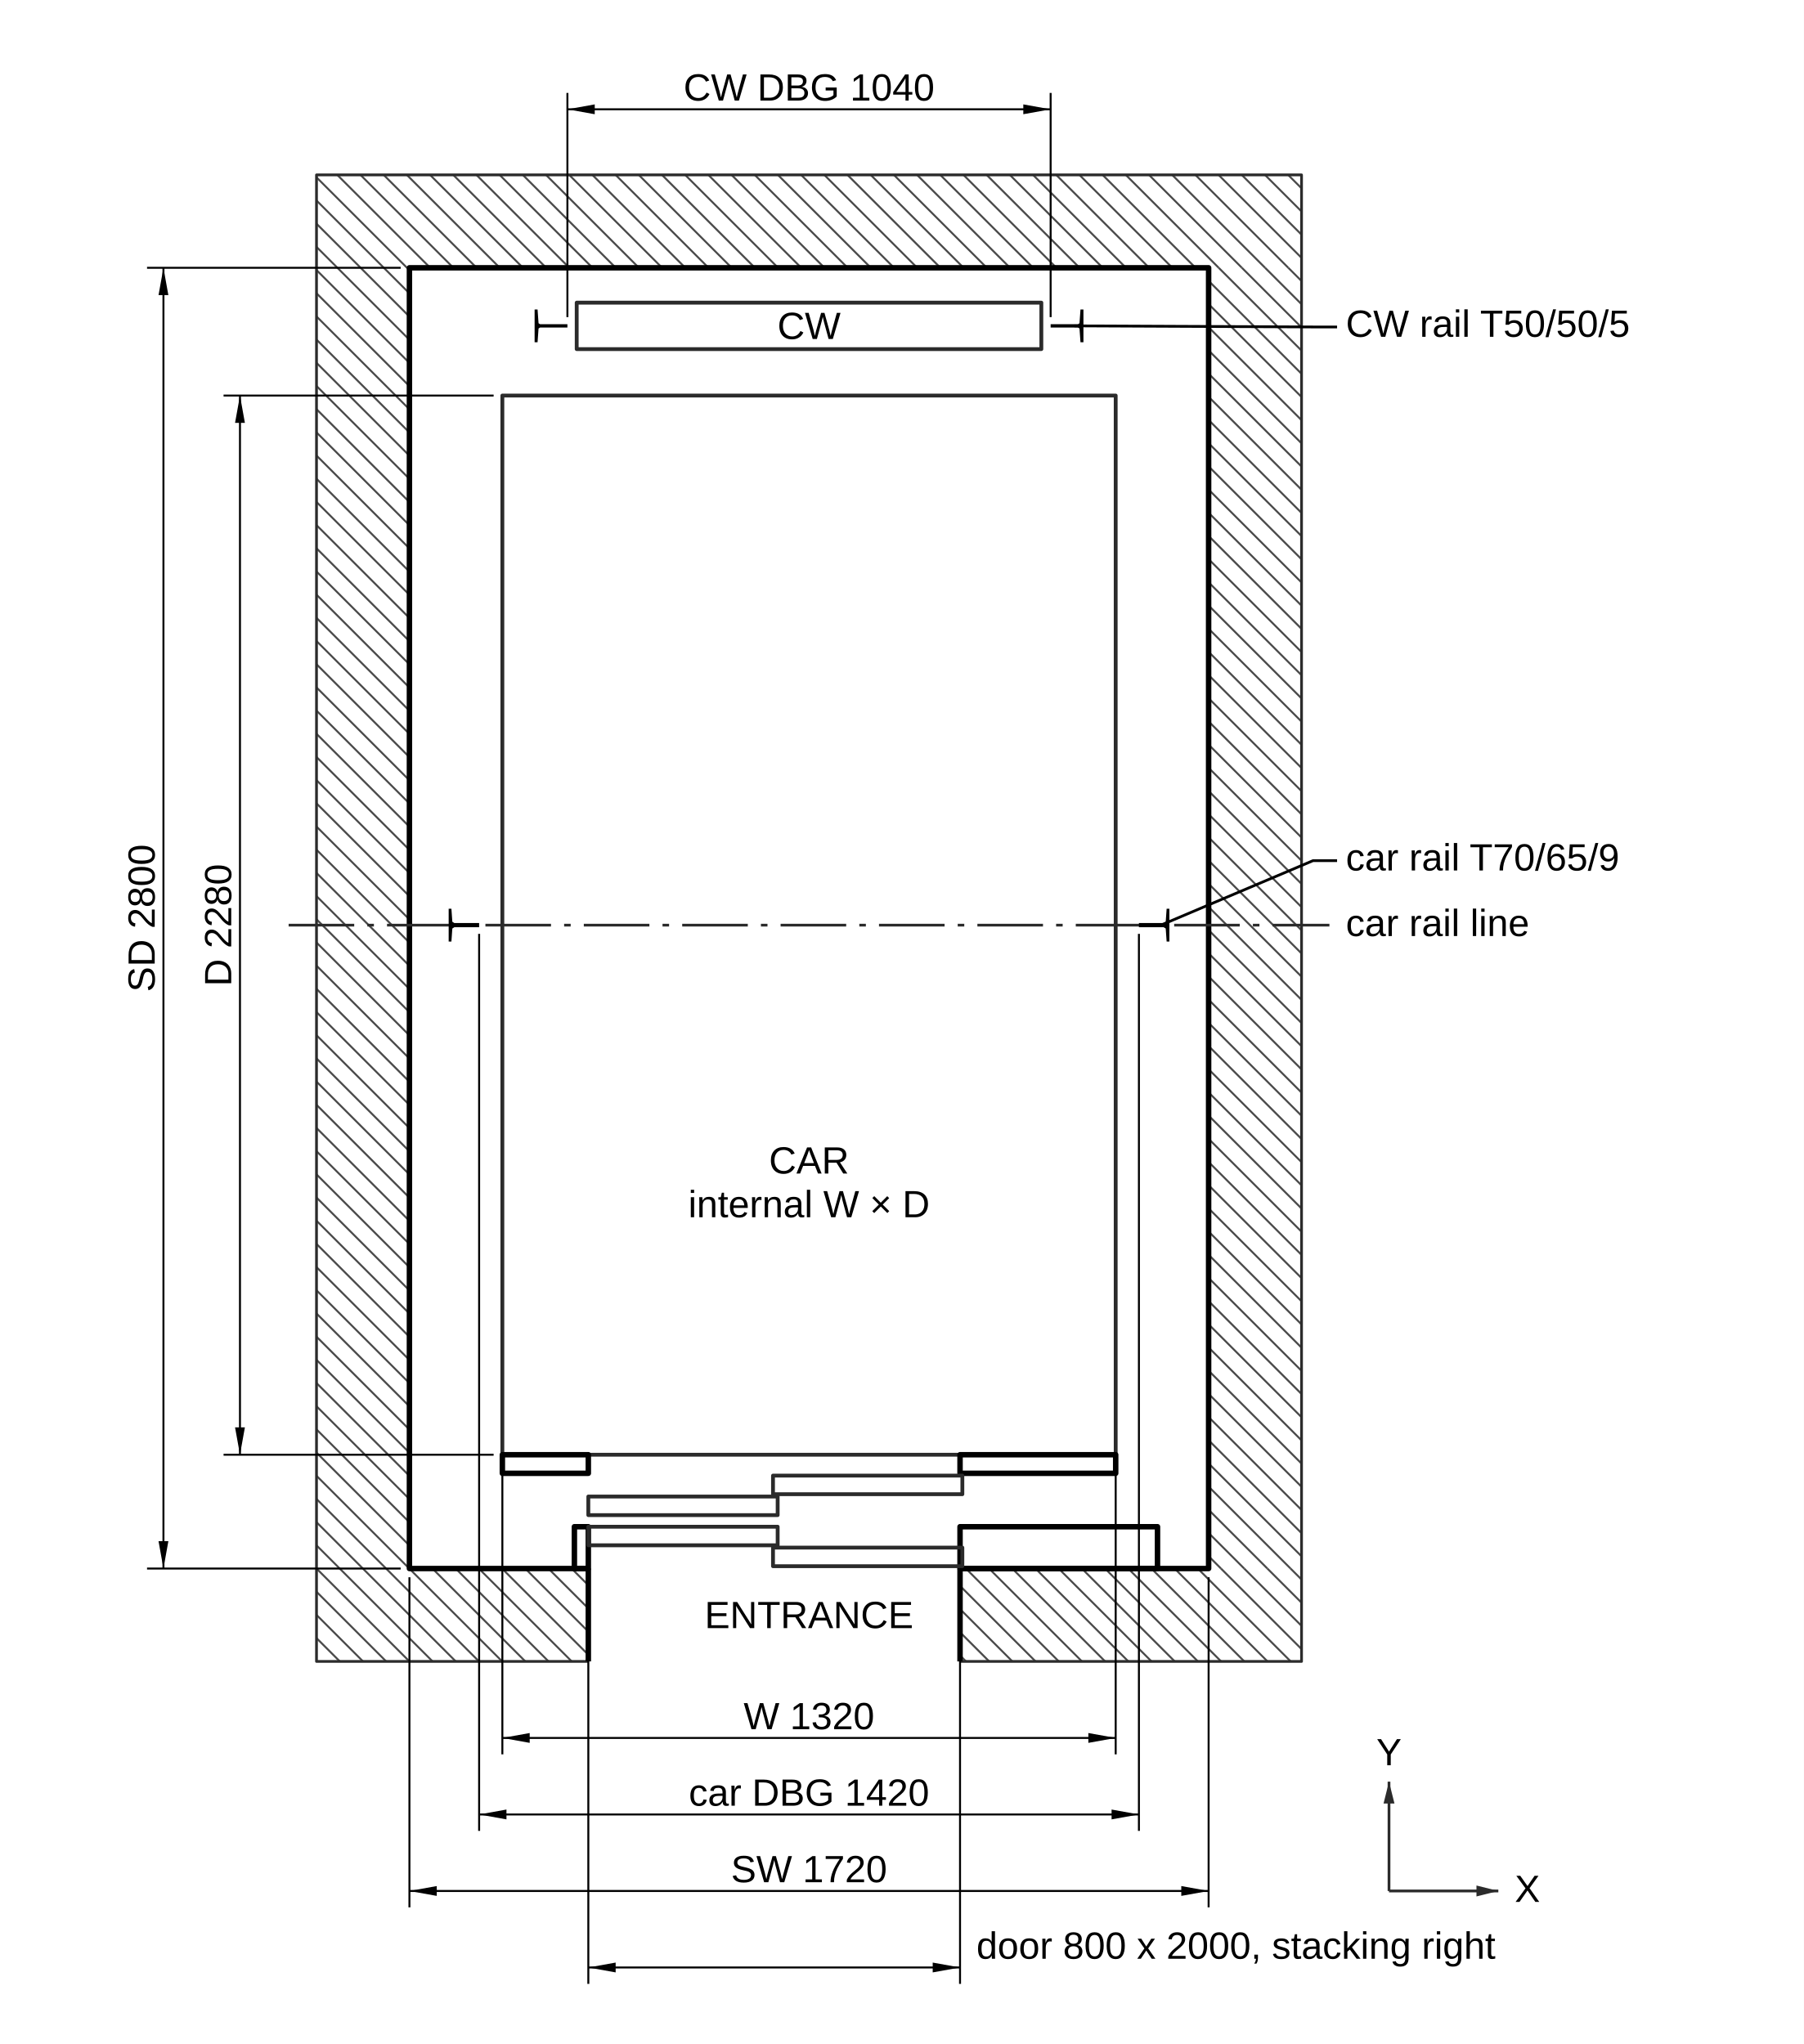
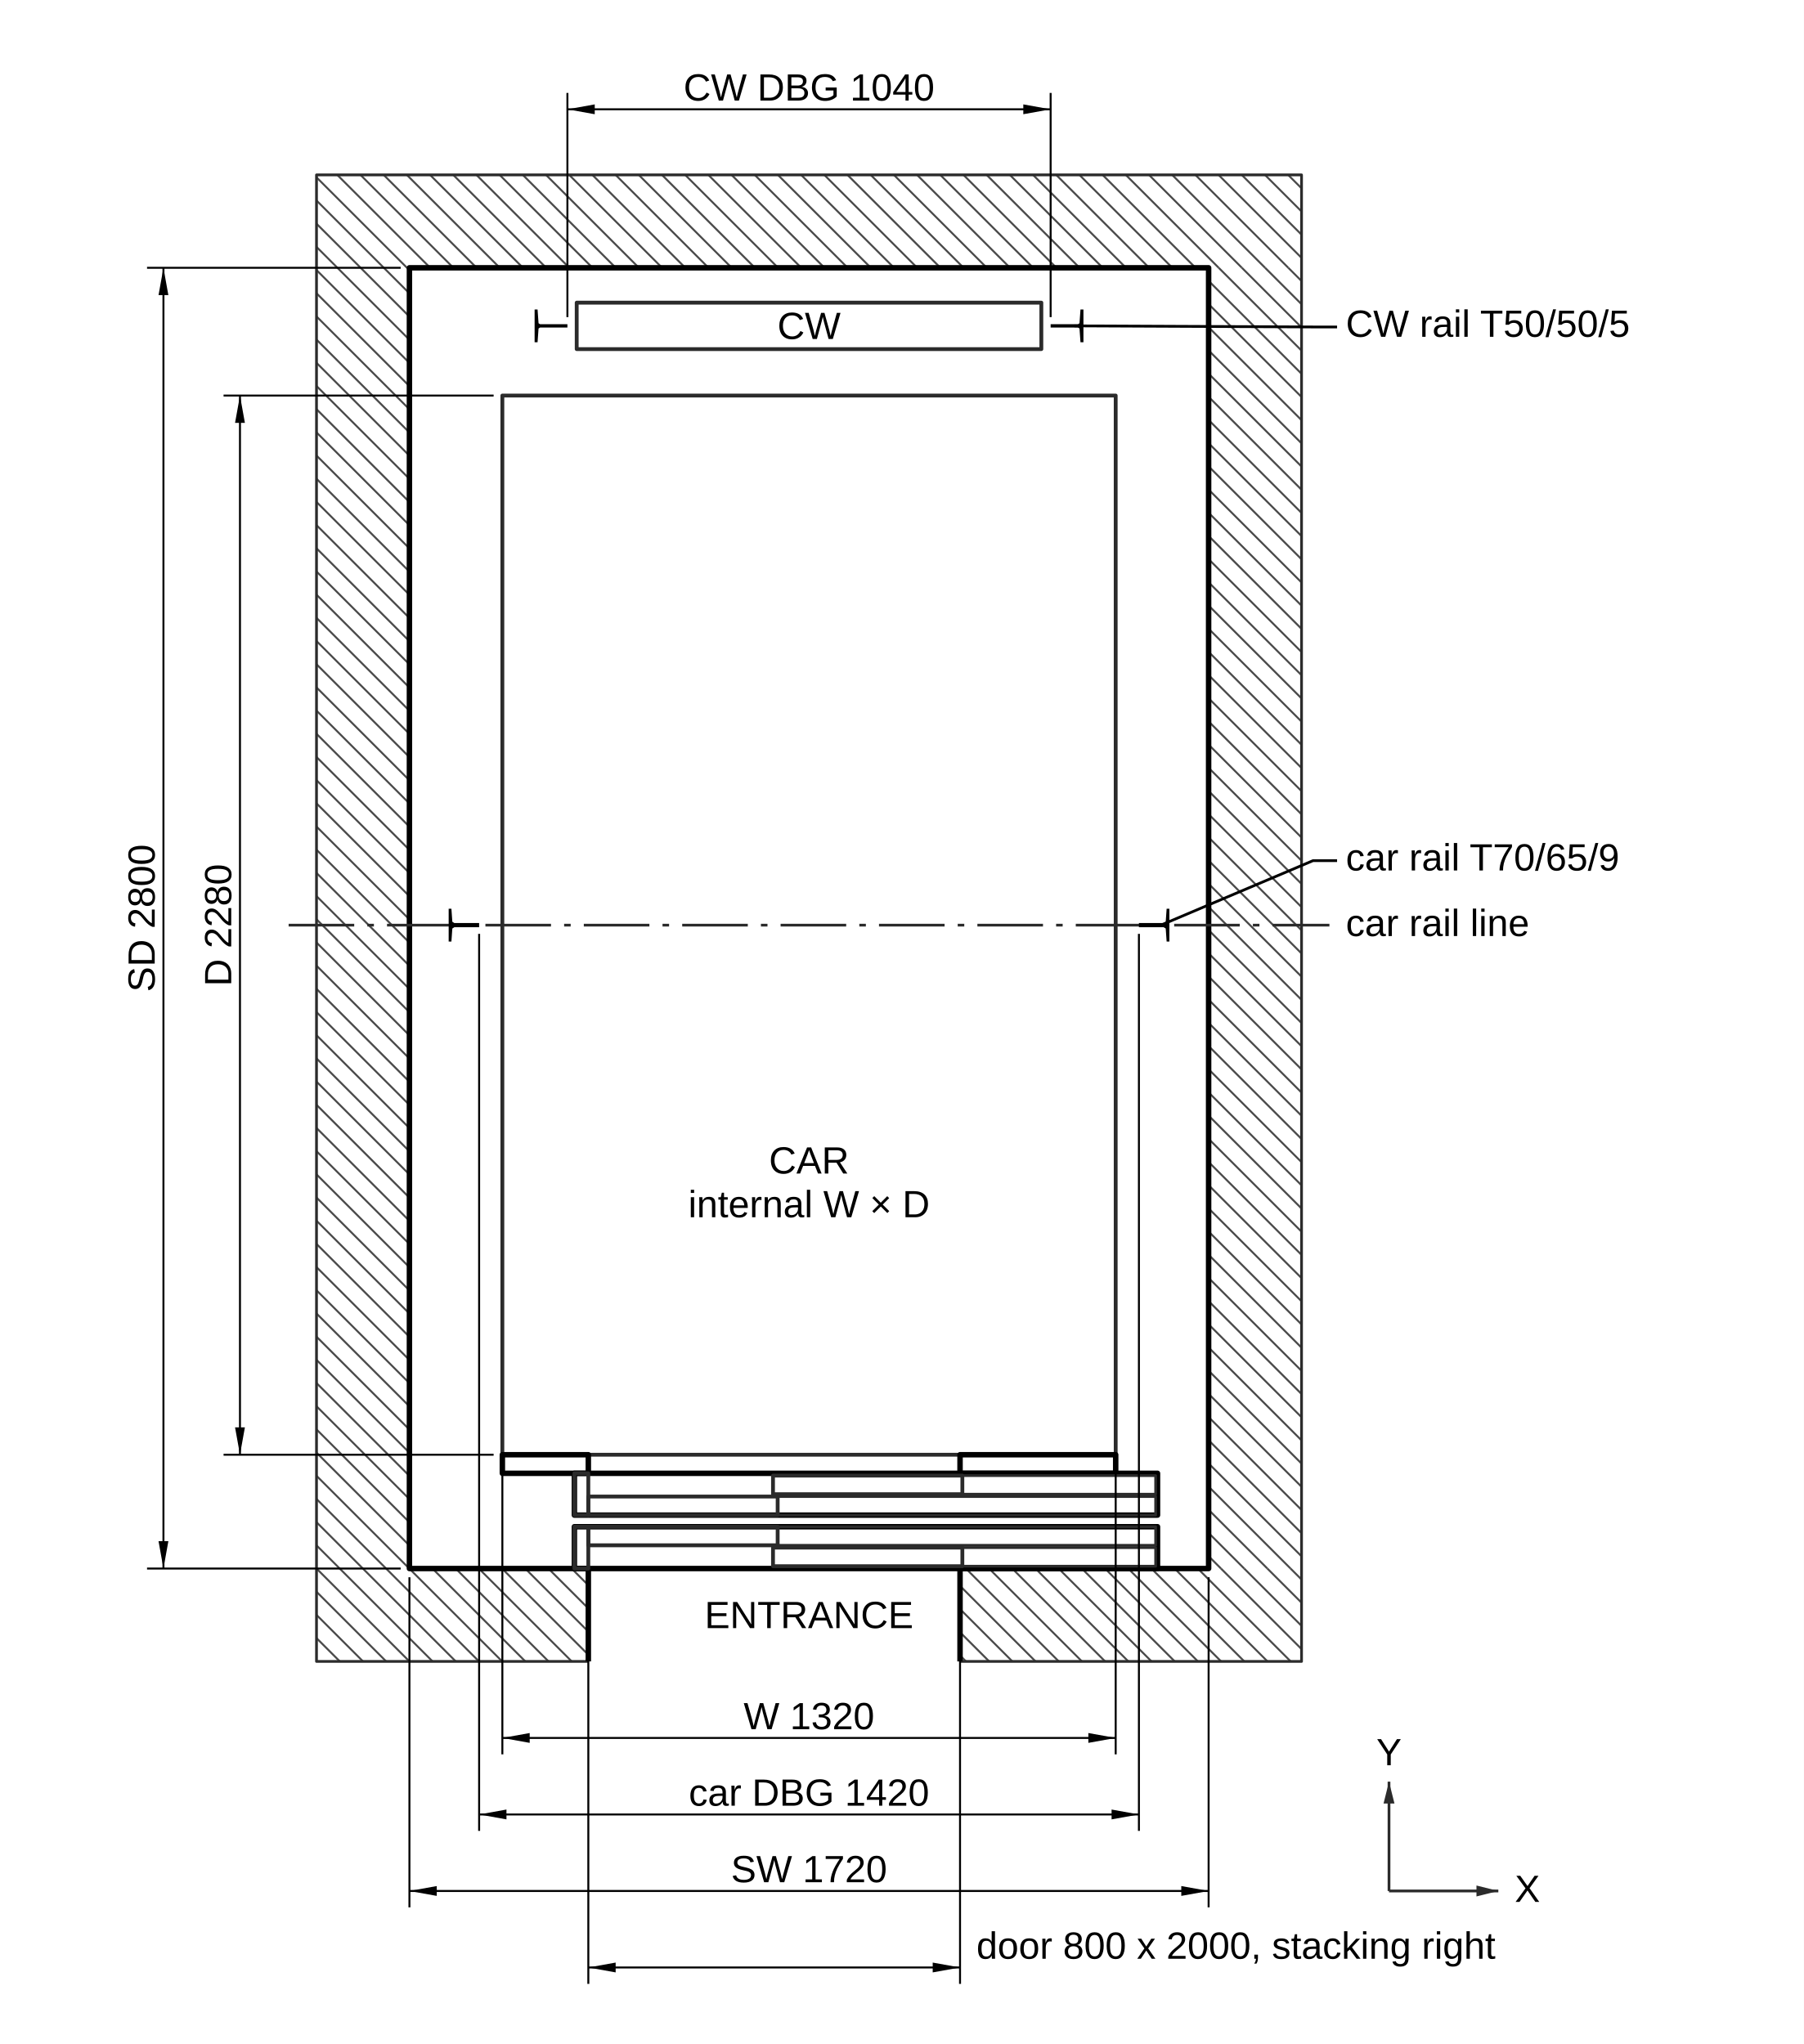
<svg xmlns="http://www.w3.org/2000/svg" version="1.1" width="165mm" height="187mm" viewBox="0 0 1650 1870" data-figure="F1" data-view="0.043,-200,3000,28.95,16">
  <rect x="0" y="0" width="1650" height="1870" fill="#FFFFFF" />
  <polyline points="1178.23,160 1190.5,172.27" fill="none" stroke="#4A4A4A" stroke-width="1.8" stroke-linejoin="round" stroke-linecap="butt" />
  <polyline points="1157.02,160 1190.5,193.48" fill="none" stroke="#4A4A4A" stroke-width="1.8" stroke-linejoin="round" stroke-linecap="butt" />
  <polyline points="1135.81,160 1190.5,214.69" fill="none" stroke="#4A4A4A" stroke-width="1.8" stroke-linejoin="round" stroke-linecap="butt" />
  <polyline points="1114.59,160 1190.5,235.91" fill="none" stroke="#4A4A4A" stroke-width="1.8" stroke-linejoin="round" stroke-linecap="butt" />
  <polyline points="1093.38,160 1178.38,245" fill="none" stroke="#4A4A4A" stroke-width="1.8" stroke-linejoin="round" stroke-linecap="butt" />
  <polyline points="1072.17,160 1157.17,245" fill="none" stroke="#4A4A4A" stroke-width="1.8" stroke-linejoin="round" stroke-linecap="butt" />
  <polyline points="1050.95,160 1135.95,245" fill="none" stroke="#4A4A4A" stroke-width="1.8" stroke-linejoin="round" stroke-linecap="butt" />
  <polyline points="1029.74,160 1114.74,245" fill="none" stroke="#4A4A4A" stroke-width="1.8" stroke-linejoin="round" stroke-linecap="butt" />
  <polyline points="1008.53,160 1093.53,245" fill="none" stroke="#4A4A4A" stroke-width="1.8" stroke-linejoin="round" stroke-linecap="butt" />
  <polyline points="987.31,160 1072.31,245" fill="none" stroke="#4A4A4A" stroke-width="1.8" stroke-linejoin="round" stroke-linecap="butt" />
  <polyline points="966.1,160 1051.1,245" fill="none" stroke="#4A4A4A" stroke-width="1.8" stroke-linejoin="round" stroke-linecap="butt" />
  <polyline points="944.89,160 1029.89,245" fill="none" stroke="#4A4A4A" stroke-width="1.8" stroke-linejoin="round" stroke-linecap="butt" />
  <polyline points="923.68,160 1008.68,245" fill="none" stroke="#4A4A4A" stroke-width="1.8" stroke-linejoin="round" stroke-linecap="butt" />
  <polyline points="902.46,160 987.46,245" fill="none" stroke="#4A4A4A" stroke-width="1.8" stroke-linejoin="round" stroke-linecap="butt" />
  <polyline points="881.25,160 966.25,245" fill="none" stroke="#4A4A4A" stroke-width="1.8" stroke-linejoin="round" stroke-linecap="butt" />
  <polyline points="860.04,160 945.04,245" fill="none" stroke="#4A4A4A" stroke-width="1.8" stroke-linejoin="round" stroke-linecap="butt" />
  <polyline points="838.82,160 923.82,245" fill="none" stroke="#4A4A4A" stroke-width="1.8" stroke-linejoin="round" stroke-linecap="butt" />
  <polyline points="817.61,160 902.61,245" fill="none" stroke="#4A4A4A" stroke-width="1.8" stroke-linejoin="round" stroke-linecap="butt" />
  <polyline points="796.4,160 881.4,245" fill="none" stroke="#4A4A4A" stroke-width="1.8" stroke-linejoin="round" stroke-linecap="butt" />
  <polyline points="775.18,160 860.18,245" fill="none" stroke="#4A4A4A" stroke-width="1.8" stroke-linejoin="round" stroke-linecap="butt" />
  <polyline points="753.97,160 838.97,245" fill="none" stroke="#4A4A4A" stroke-width="1.8" stroke-linejoin="round" stroke-linecap="butt" />
  <polyline points="732.76,160 817.76,245" fill="none" stroke="#4A4A4A" stroke-width="1.8" stroke-linejoin="round" stroke-linecap="butt" />
  <polyline points="711.54,160 796.54,245" fill="none" stroke="#4A4A4A" stroke-width="1.8" stroke-linejoin="round" stroke-linecap="butt" />
  <polyline points="690.33,160 775.33,245" fill="none" stroke="#4A4A4A" stroke-width="1.8" stroke-linejoin="round" stroke-linecap="butt" />
  <polyline points="669.12,160 754.12,245" fill="none" stroke="#4A4A4A" stroke-width="1.8" stroke-linejoin="round" stroke-linecap="butt" />
  <polyline points="647.9,160 732.9,245" fill="none" stroke="#4A4A4A" stroke-width="1.8" stroke-linejoin="round" stroke-linecap="butt" />
  <polyline points="626.69,160 711.69,245" fill="none" stroke="#4A4A4A" stroke-width="1.8" stroke-linejoin="round" stroke-linecap="butt" />
  <polyline points="605.48,160 690.48,245" fill="none" stroke="#4A4A4A" stroke-width="1.8" stroke-linejoin="round" stroke-linecap="butt" />
  <polyline points="584.26,160 669.26,245" fill="none" stroke="#4A4A4A" stroke-width="1.8" stroke-linejoin="round" stroke-linecap="butt" />
  <polyline points="563.05,160 648.05,245" fill="none" stroke="#4A4A4A" stroke-width="1.8" stroke-linejoin="round" stroke-linecap="butt" />
  <polyline points="541.84,160 626.84,245" fill="none" stroke="#4A4A4A" stroke-width="1.8" stroke-linejoin="round" stroke-linecap="butt" />
  <polyline points="520.62,160 605.62,245" fill="none" stroke="#4A4A4A" stroke-width="1.8" stroke-linejoin="round" stroke-linecap="butt" />
  <polyline points="499.41,160 584.41,245" fill="none" stroke="#4A4A4A" stroke-width="1.8" stroke-linejoin="round" stroke-linecap="butt" />
  <polyline points="478.2,160 563.2,245" fill="none" stroke="#4A4A4A" stroke-width="1.8" stroke-linejoin="round" stroke-linecap="butt" />
  <polyline points="456.98,160 541.98,245" fill="none" stroke="#4A4A4A" stroke-width="1.8" stroke-linejoin="round" stroke-linecap="butt" />
  <polyline points="435.77,160 520.77,245" fill="none" stroke="#4A4A4A" stroke-width="1.8" stroke-linejoin="round" stroke-linecap="butt" />
  <polyline points="414.56,160 499.56,245" fill="none" stroke="#4A4A4A" stroke-width="1.8" stroke-linejoin="round" stroke-linecap="butt" />
  <polyline points="393.35,160 478.35,245" fill="none" stroke="#4A4A4A" stroke-width="1.8" stroke-linejoin="round" stroke-linecap="butt" />
  <polyline points="372.13,160 457.13,245" fill="none" stroke="#4A4A4A" stroke-width="1.8" stroke-linejoin="round" stroke-linecap="butt" />
  <polyline points="350.92,160 435.92,245" fill="none" stroke="#4A4A4A" stroke-width="1.8" stroke-linejoin="round" stroke-linecap="butt" />
  <polyline points="329.71,160 414.71,245" fill="none" stroke="#4A4A4A" stroke-width="1.8" stroke-linejoin="round" stroke-linecap="butt" />
  <polyline points="308.49,160 393.49,245" fill="none" stroke="#4A4A4A" stroke-width="1.8" stroke-linejoin="round" stroke-linecap="butt" />
  <polyline points="289.5,162.22 372.28,245" fill="none" stroke="#4A4A4A" stroke-width="1.8" stroke-linejoin="round" stroke-linecap="butt" />
  <polyline points="289.5,183.43 351.07,245" fill="none" stroke="#4A4A4A" stroke-width="1.8" stroke-linejoin="round" stroke-linecap="butt" />
  <polyline points="289.5,204.65 329.85,245" fill="none" stroke="#4A4A4A" stroke-width="1.8" stroke-linejoin="round" stroke-linecap="butt" />
  <polyline points="289.5,225.86 308.64,245" fill="none" stroke="#4A4A4A" stroke-width="1.8" stroke-linejoin="round" stroke-linecap="butt" />
  <polyline points="372.28,245 374.5,247.22" fill="none" stroke="#4A4A4A" stroke-width="1.8" stroke-linejoin="round" stroke-linecap="butt" />
  <polyline points="351.07,245 374.5,268.43" fill="none" stroke="#4A4A4A" stroke-width="1.8" stroke-linejoin="round" stroke-linecap="butt" />
  <polyline points="329.85,245 374.5,289.65" fill="none" stroke="#4A4A4A" stroke-width="1.8" stroke-linejoin="round" stroke-linecap="butt" />
  <polyline points="308.64,245 374.5,310.86" fill="none" stroke="#4A4A4A" stroke-width="1.8" stroke-linejoin="round" stroke-linecap="butt" />
  <polyline points="289.5,247.07 374.5,332.07" fill="none" stroke="#4A4A4A" stroke-width="1.8" stroke-linejoin="round" stroke-linecap="butt" />
  <polyline points="289.5,268.29 374.5,353.29" fill="none" stroke="#4A4A4A" stroke-width="1.8" stroke-linejoin="round" stroke-linecap="butt" />
  <polyline points="289.5,289.5 374.5,374.5" fill="none" stroke="#4A4A4A" stroke-width="1.8" stroke-linejoin="round" stroke-linecap="butt" />
  <polyline points="289.5,310.71 374.5,395.71" fill="none" stroke="#4A4A4A" stroke-width="1.8" stroke-linejoin="round" stroke-linecap="butt" />
  <polyline points="289.5,331.93 374.5,416.93" fill="none" stroke="#4A4A4A" stroke-width="1.8" stroke-linejoin="round" stroke-linecap="butt" />
  <polyline points="289.5,353.14 374.5,438.14" fill="none" stroke="#4A4A4A" stroke-width="1.8" stroke-linejoin="round" stroke-linecap="butt" />
  <polyline points="289.5,374.35 374.5,459.35" fill="none" stroke="#4A4A4A" stroke-width="1.8" stroke-linejoin="round" stroke-linecap="butt" />
  <polyline points="289.5,395.57 374.5,480.57" fill="none" stroke="#4A4A4A" stroke-width="1.8" stroke-linejoin="round" stroke-linecap="butt" />
  <polyline points="289.5,416.78 374.5,501.78" fill="none" stroke="#4A4A4A" stroke-width="1.8" stroke-linejoin="round" stroke-linecap="butt" />
  <polyline points="289.5,437.99 374.5,522.99" fill="none" stroke="#4A4A4A" stroke-width="1.8" stroke-linejoin="round" stroke-linecap="butt" />
  <polyline points="289.5,459.21 374.5,544.21" fill="none" stroke="#4A4A4A" stroke-width="1.8" stroke-linejoin="round" stroke-linecap="butt" />
  <polyline points="289.5,480.42 374.5,565.42" fill="none" stroke="#4A4A4A" stroke-width="1.8" stroke-linejoin="round" stroke-linecap="butt" />
  <polyline points="289.5,501.63 374.5,586.63" fill="none" stroke="#4A4A4A" stroke-width="1.8" stroke-linejoin="round" stroke-linecap="butt" />
  <polyline points="289.5,522.85 374.5,607.85" fill="none" stroke="#4A4A4A" stroke-width="1.8" stroke-linejoin="round" stroke-linecap="butt" />
  <polyline points="289.5,544.06 374.5,629.06" fill="none" stroke="#4A4A4A" stroke-width="1.8" stroke-linejoin="round" stroke-linecap="butt" />
  <polyline points="289.5,565.27 374.5,650.27" fill="none" stroke="#4A4A4A" stroke-width="1.8" stroke-linejoin="round" stroke-linecap="butt" />
  <polyline points="289.5,586.48 374.5,671.48" fill="none" stroke="#4A4A4A" stroke-width="1.8" stroke-linejoin="round" stroke-linecap="butt" />
  <polyline points="289.5,607.7 374.5,692.7" fill="none" stroke="#4A4A4A" stroke-width="1.8" stroke-linejoin="round" stroke-linecap="butt" />
  <polyline points="289.5,628.91 374.5,713.91" fill="none" stroke="#4A4A4A" stroke-width="1.8" stroke-linejoin="round" stroke-linecap="butt" />
  <polyline points="289.5,650.12 374.5,735.12" fill="none" stroke="#4A4A4A" stroke-width="1.8" stroke-linejoin="round" stroke-linecap="butt" />
  <polyline points="289.5,671.34 374.5,756.34" fill="none" stroke="#4A4A4A" stroke-width="1.8" stroke-linejoin="round" stroke-linecap="butt" />
  <polyline points="289.5,692.55 374.5,777.55" fill="none" stroke="#4A4A4A" stroke-width="1.8" stroke-linejoin="round" stroke-linecap="butt" />
  <polyline points="289.5,713.76 374.5,798.76" fill="none" stroke="#4A4A4A" stroke-width="1.8" stroke-linejoin="round" stroke-linecap="butt" />
  <polyline points="289.5,734.98 374.5,819.98" fill="none" stroke="#4A4A4A" stroke-width="1.8" stroke-linejoin="round" stroke-linecap="butt" />
  <polyline points="289.5,756.19 374.5,841.19" fill="none" stroke="#4A4A4A" stroke-width="1.8" stroke-linejoin="round" stroke-linecap="butt" />
  <polyline points="289.5,777.4 374.5,862.4" fill="none" stroke="#4A4A4A" stroke-width="1.8" stroke-linejoin="round" stroke-linecap="butt" />
  <polyline points="289.5,798.62 374.5,883.62" fill="none" stroke="#4A4A4A" stroke-width="1.8" stroke-linejoin="round" stroke-linecap="butt" />
  <polyline points="289.5,819.83 374.5,904.83" fill="none" stroke="#4A4A4A" stroke-width="1.8" stroke-linejoin="round" stroke-linecap="butt" />
  <polyline points="289.5,841.04 374.5,926.04" fill="none" stroke="#4A4A4A" stroke-width="1.8" stroke-linejoin="round" stroke-linecap="butt" />
  <polyline points="289.5,862.26 374.5,947.26" fill="none" stroke="#4A4A4A" stroke-width="1.8" stroke-linejoin="round" stroke-linecap="butt" />
  <polyline points="289.5,883.47 374.5,968.47" fill="none" stroke="#4A4A4A" stroke-width="1.8" stroke-linejoin="round" stroke-linecap="butt" />
  <polyline points="289.5,904.68 374.5,989.68" fill="none" stroke="#4A4A4A" stroke-width="1.8" stroke-linejoin="round" stroke-linecap="butt" />
  <polyline points="289.5,925.9 374.5,1010.9" fill="none" stroke="#4A4A4A" stroke-width="1.8" stroke-linejoin="round" stroke-linecap="butt" />
  <polyline points="289.5,947.11 374.5,1032.11" fill="none" stroke="#4A4A4A" stroke-width="1.8" stroke-linejoin="round" stroke-linecap="butt" />
  <polyline points="289.5,968.32 374.5,1053.32" fill="none" stroke="#4A4A4A" stroke-width="1.8" stroke-linejoin="round" stroke-linecap="butt" />
  <polyline points="289.5,989.54 374.5,1074.54" fill="none" stroke="#4A4A4A" stroke-width="1.8" stroke-linejoin="round" stroke-linecap="butt" />
  <polyline points="289.5,1010.75 374.5,1095.75" fill="none" stroke="#4A4A4A" stroke-width="1.8" stroke-linejoin="round" stroke-linecap="butt" />
  <polyline points="289.5,1031.96 374.5,1116.96" fill="none" stroke="#4A4A4A" stroke-width="1.8" stroke-linejoin="round" stroke-linecap="butt" />
  <polyline points="289.5,1053.18 374.5,1138.18" fill="none" stroke="#4A4A4A" stroke-width="1.8" stroke-linejoin="round" stroke-linecap="butt" />
  <polyline points="289.5,1074.39 374.5,1159.39" fill="none" stroke="#4A4A4A" stroke-width="1.8" stroke-linejoin="round" stroke-linecap="butt" />
  <polyline points="289.5,1095.6 374.5,1180.6" fill="none" stroke="#4A4A4A" stroke-width="1.8" stroke-linejoin="round" stroke-linecap="butt" />
  <polyline points="289.5,1116.81 374.5,1201.81" fill="none" stroke="#4A4A4A" stroke-width="1.8" stroke-linejoin="round" stroke-linecap="butt" />
  <polyline points="289.5,1138.03 374.5,1223.03" fill="none" stroke="#4A4A4A" stroke-width="1.8" stroke-linejoin="round" stroke-linecap="butt" />
  <polyline points="289.5,1159.24 374.5,1244.24" fill="none" stroke="#4A4A4A" stroke-width="1.8" stroke-linejoin="round" stroke-linecap="butt" />
  <polyline points="289.5,1180.45 374.5,1265.45" fill="none" stroke="#4A4A4A" stroke-width="1.8" stroke-linejoin="round" stroke-linecap="butt" />
  <polyline points="289.5,1201.67 374.5,1286.67" fill="none" stroke="#4A4A4A" stroke-width="1.8" stroke-linejoin="round" stroke-linecap="butt" />
  <polyline points="289.5,1222.88 374.5,1307.88" fill="none" stroke="#4A4A4A" stroke-width="1.8" stroke-linejoin="round" stroke-linecap="butt" />
  <polyline points="289.5,1244.09 374.5,1329.09" fill="none" stroke="#4A4A4A" stroke-width="1.8" stroke-linejoin="round" stroke-linecap="butt" />
  <polyline points="289.5,1265.31 374.5,1350.31" fill="none" stroke="#4A4A4A" stroke-width="1.8" stroke-linejoin="round" stroke-linecap="butt" />
  <polyline points="289.5,1286.52 374.5,1371.52" fill="none" stroke="#4A4A4A" stroke-width="1.8" stroke-linejoin="round" stroke-linecap="butt" />
  <polyline points="289.5,1307.73 374.5,1392.73" fill="none" stroke="#4A4A4A" stroke-width="1.8" stroke-linejoin="round" stroke-linecap="butt" />
  <polyline points="289.5,1328.95 374.5,1413.95" fill="none" stroke="#4A4A4A" stroke-width="1.8" stroke-linejoin="round" stroke-linecap="butt" />
  <polyline points="289.5,1350.16 374.34,1435" fill="none" stroke="#4A4A4A" stroke-width="1.8" stroke-linejoin="round" stroke-linecap="butt" />
  <polyline points="289.5,1371.37 353.13,1435" fill="none" stroke="#4A4A4A" stroke-width="1.8" stroke-linejoin="round" stroke-linecap="butt" />
  <polyline points="289.5,1392.59 331.91,1435" fill="none" stroke="#4A4A4A" stroke-width="1.8" stroke-linejoin="round" stroke-linecap="butt" />
  <polyline points="289.5,1413.8 310.7,1435" fill="none" stroke="#4A4A4A" stroke-width="1.8" stroke-linejoin="round" stroke-linecap="butt" />
  <polyline points="1178.38,245 1190.5,257.12" fill="none" stroke="#4A4A4A" stroke-width="1.8" stroke-linejoin="round" stroke-linecap="butt" />
  <polyline points="1157.17,245 1190.5,278.33" fill="none" stroke="#4A4A4A" stroke-width="1.8" stroke-linejoin="round" stroke-linecap="butt" />
  <polyline points="1135.95,245 1190.5,299.55" fill="none" stroke="#4A4A4A" stroke-width="1.8" stroke-linejoin="round" stroke-linecap="butt" />
  <polyline points="1114.74,245 1190.5,320.76" fill="none" stroke="#4A4A4A" stroke-width="1.8" stroke-linejoin="round" stroke-linecap="butt" />
  <polyline points="1105.5,256.97 1190.5,341.97" fill="none" stroke="#4A4A4A" stroke-width="1.8" stroke-linejoin="round" stroke-linecap="butt" />
  <polyline points="1105.5,278.19 1190.5,363.19" fill="none" stroke="#4A4A4A" stroke-width="1.8" stroke-linejoin="round" stroke-linecap="butt" />
  <polyline points="1105.5,299.4 1190.5,384.4" fill="none" stroke="#4A4A4A" stroke-width="1.8" stroke-linejoin="round" stroke-linecap="butt" />
  <polyline points="1105.5,320.61 1190.5,405.61" fill="none" stroke="#4A4A4A" stroke-width="1.8" stroke-linejoin="round" stroke-linecap="butt" />
  <polyline points="1105.5,341.82 1190.5,426.82" fill="none" stroke="#4A4A4A" stroke-width="1.8" stroke-linejoin="round" stroke-linecap="butt" />
  <polyline points="1105.5,363.04 1190.5,448.04" fill="none" stroke="#4A4A4A" stroke-width="1.8" stroke-linejoin="round" stroke-linecap="butt" />
  <polyline points="1105.5,384.25 1190.5,469.25" fill="none" stroke="#4A4A4A" stroke-width="1.8" stroke-linejoin="round" stroke-linecap="butt" />
  <polyline points="1105.5,405.46 1190.5,490.46" fill="none" stroke="#4A4A4A" stroke-width="1.8" stroke-linejoin="round" stroke-linecap="butt" />
  <polyline points="1105.5,426.68 1190.5,511.68" fill="none" stroke="#4A4A4A" stroke-width="1.8" stroke-linejoin="round" stroke-linecap="butt" />
  <polyline points="1105.5,447.89 1190.5,532.89" fill="none" stroke="#4A4A4A" stroke-width="1.8" stroke-linejoin="round" stroke-linecap="butt" />
  <polyline points="1105.5,469.1 1190.5,554.1" fill="none" stroke="#4A4A4A" stroke-width="1.8" stroke-linejoin="round" stroke-linecap="butt" />
  <polyline points="1105.5,490.32 1190.5,575.32" fill="none" stroke="#4A4A4A" stroke-width="1.8" stroke-linejoin="round" stroke-linecap="butt" />
  <polyline points="1105.5,511.53 1190.5,596.53" fill="none" stroke="#4A4A4A" stroke-width="1.8" stroke-linejoin="round" stroke-linecap="butt" />
  <polyline points="1105.5,532.74 1190.5,617.74" fill="none" stroke="#4A4A4A" stroke-width="1.8" stroke-linejoin="round" stroke-linecap="butt" />
  <polyline points="1105.5,553.96 1190.5,638.96" fill="none" stroke="#4A4A4A" stroke-width="1.8" stroke-linejoin="round" stroke-linecap="butt" />
  <polyline points="1105.5,575.17 1190.5,660.17" fill="none" stroke="#4A4A4A" stroke-width="1.8" stroke-linejoin="round" stroke-linecap="butt" />
  <polyline points="1105.5,596.38 1190.5,681.38" fill="none" stroke="#4A4A4A" stroke-width="1.8" stroke-linejoin="round" stroke-linecap="butt" />
  <polyline points="1105.5,617.6 1190.5,702.6" fill="none" stroke="#4A4A4A" stroke-width="1.8" stroke-linejoin="round" stroke-linecap="butt" />
  <polyline points="1105.5,638.81 1190.5,723.81" fill="none" stroke="#4A4A4A" stroke-width="1.8" stroke-linejoin="round" stroke-linecap="butt" />
  <polyline points="1105.5,660.02 1190.5,745.02" fill="none" stroke="#4A4A4A" stroke-width="1.8" stroke-linejoin="round" stroke-linecap="butt" />
  <polyline points="1105.5,681.24 1190.5,766.24" fill="none" stroke="#4A4A4A" stroke-width="1.8" stroke-linejoin="round" stroke-linecap="butt" />
  <polyline points="1105.5,702.45 1190.5,787.45" fill="none" stroke="#4A4A4A" stroke-width="1.8" stroke-linejoin="round" stroke-linecap="butt" />
  <polyline points="1105.5,723.66 1190.5,808.66" fill="none" stroke="#4A4A4A" stroke-width="1.8" stroke-linejoin="round" stroke-linecap="butt" />
  <polyline points="1105.5,744.88 1190.5,829.88" fill="none" stroke="#4A4A4A" stroke-width="1.8" stroke-linejoin="round" stroke-linecap="butt" />
  <polyline points="1105.5,766.09 1190.5,851.09" fill="none" stroke="#4A4A4A" stroke-width="1.8" stroke-linejoin="round" stroke-linecap="butt" />
  <polyline points="1105.5,787.3 1190.5,872.3" fill="none" stroke="#4A4A4A" stroke-width="1.8" stroke-linejoin="round" stroke-linecap="butt" />
  <polyline points="1105.5,808.52 1190.5,893.52" fill="none" stroke="#4A4A4A" stroke-width="1.8" stroke-linejoin="round" stroke-linecap="butt" />
  <polyline points="1105.5,829.73 1190.5,914.73" fill="none" stroke="#4A4A4A" stroke-width="1.8" stroke-linejoin="round" stroke-linecap="butt" />
  <polyline points="1105.5,850.94 1190.5,935.94" fill="none" stroke="#4A4A4A" stroke-width="1.8" stroke-linejoin="round" stroke-linecap="butt" />
  <polyline points="1105.5,872.15 1190.5,957.15" fill="none" stroke="#4A4A4A" stroke-width="1.8" stroke-linejoin="round" stroke-linecap="butt" />
  <polyline points="1105.5,893.37 1190.5,978.37" fill="none" stroke="#4A4A4A" stroke-width="1.8" stroke-linejoin="round" stroke-linecap="butt" />
  <polyline points="1105.5,914.58 1190.5,999.58" fill="none" stroke="#4A4A4A" stroke-width="1.8" stroke-linejoin="round" stroke-linecap="butt" />
  <polyline points="1105.5,935.79 1190.5,1020.79" fill="none" stroke="#4A4A4A" stroke-width="1.8" stroke-linejoin="round" stroke-linecap="butt" />
  <polyline points="1105.5,957.01 1190.5,1042.01" fill="none" stroke="#4A4A4A" stroke-width="1.8" stroke-linejoin="round" stroke-linecap="butt" />
  <polyline points="1105.5,978.22 1190.5,1063.22" fill="none" stroke="#4A4A4A" stroke-width="1.8" stroke-linejoin="round" stroke-linecap="butt" />
  <polyline points="1105.5,999.43 1190.5,1084.43" fill="none" stroke="#4A4A4A" stroke-width="1.8" stroke-linejoin="round" stroke-linecap="butt" />
  <polyline points="1105.5,1020.65 1190.5,1105.65" fill="none" stroke="#4A4A4A" stroke-width="1.8" stroke-linejoin="round" stroke-linecap="butt" />
  <polyline points="1105.5,1041.86 1190.5,1126.86" fill="none" stroke="#4A4A4A" stroke-width="1.8" stroke-linejoin="round" stroke-linecap="butt" />
  <polyline points="1105.5,1063.07 1190.5,1148.07" fill="none" stroke="#4A4A4A" stroke-width="1.8" stroke-linejoin="round" stroke-linecap="butt" />
  <polyline points="1105.5,1084.29 1190.5,1169.29" fill="none" stroke="#4A4A4A" stroke-width="1.8" stroke-linejoin="round" stroke-linecap="butt" />
  <polyline points="1105.5,1105.5 1190.5,1190.5" fill="none" stroke="#4A4A4A" stroke-width="1.8" stroke-linejoin="round" stroke-linecap="butt" />
  <polyline points="1105.5,1126.71 1190.5,1211.71" fill="none" stroke="#4A4A4A" stroke-width="1.8" stroke-linejoin="round" stroke-linecap="butt" />
  <polyline points="1105.5,1147.93 1190.5,1232.93" fill="none" stroke="#4A4A4A" stroke-width="1.8" stroke-linejoin="round" stroke-linecap="butt" />
  <polyline points="1105.5,1169.14 1190.5,1254.14" fill="none" stroke="#4A4A4A" stroke-width="1.8" stroke-linejoin="round" stroke-linecap="butt" />
  <polyline points="1105.5,1190.35 1190.5,1275.35" fill="none" stroke="#4A4A4A" stroke-width="1.8" stroke-linejoin="round" stroke-linecap="butt" />
  <polyline points="1105.5,1211.57 1190.5,1296.57" fill="none" stroke="#4A4A4A" stroke-width="1.8" stroke-linejoin="round" stroke-linecap="butt" />
  <polyline points="1105.5,1232.78 1190.5,1317.78" fill="none" stroke="#4A4A4A" stroke-width="1.8" stroke-linejoin="round" stroke-linecap="butt" />
  <polyline points="1105.5,1253.99 1190.5,1338.99" fill="none" stroke="#4A4A4A" stroke-width="1.8" stroke-linejoin="round" stroke-linecap="butt" />
  <polyline points="1105.5,1275.21 1190.5,1360.21" fill="none" stroke="#4A4A4A" stroke-width="1.8" stroke-linejoin="round" stroke-linecap="butt" />
  <polyline points="1105.5,1296.42 1190.5,1381.42" fill="none" stroke="#4A4A4A" stroke-width="1.8" stroke-linejoin="round" stroke-linecap="butt" />
  <polyline points="1105.5,1317.63 1190.5,1402.63" fill="none" stroke="#4A4A4A" stroke-width="1.8" stroke-linejoin="round" stroke-linecap="butt" />
  <polyline points="1105.5,1338.85 1190.5,1423.85" fill="none" stroke="#4A4A4A" stroke-width="1.8" stroke-linejoin="round" stroke-linecap="butt" />
  <polyline points="1105.5,1360.06 1180.44,1435" fill="none" stroke="#4A4A4A" stroke-width="1.8" stroke-linejoin="round" stroke-linecap="butt" />
  <polyline points="1105.5,1381.27 1159.23,1435" fill="none" stroke="#4A4A4A" stroke-width="1.8" stroke-linejoin="round" stroke-linecap="butt" />
  <polyline points="1105.5,1402.48 1138.02,1435" fill="none" stroke="#4A4A4A" stroke-width="1.8" stroke-linejoin="round" stroke-linecap="butt" />
  <polyline points="1105.5,1423.7 1116.8,1435" fill="none" stroke="#4A4A4A" stroke-width="1.8" stroke-linejoin="round" stroke-linecap="butt" />
  <polyline points="522.83,1435 538.13,1450.29" fill="none" stroke="#4A4A4A" stroke-width="1.8" stroke-linejoin="round" stroke-linecap="butt" />
  <polyline points="501.62,1435 538.13,1471.51" fill="none" stroke="#4A4A4A" stroke-width="1.8" stroke-linejoin="round" stroke-linecap="butt" />
  <polyline points="480.41,1435 538.13,1492.72" fill="none" stroke="#4A4A4A" stroke-width="1.8" stroke-linejoin="round" stroke-linecap="butt" />
  <polyline points="459.19,1435 538.13,1513.93" fill="none" stroke="#4A4A4A" stroke-width="1.8" stroke-linejoin="round" stroke-linecap="butt" />
  <polyline points="437.98,1435 522.98,1520" fill="none" stroke="#4A4A4A" stroke-width="1.8" stroke-linejoin="round" stroke-linecap="butt" />
  <polyline points="416.77,1435 501.77,1520" fill="none" stroke="#4A4A4A" stroke-width="1.8" stroke-linejoin="round" stroke-linecap="butt" />
  <polyline points="395.55,1435 480.55,1520" fill="none" stroke="#4A4A4A" stroke-width="1.8" stroke-linejoin="round" stroke-linecap="butt" />
  <polyline points="374.34,1435 459.34,1520" fill="none" stroke="#4A4A4A" stroke-width="1.8" stroke-linejoin="round" stroke-linecap="butt" />
  <polyline points="353.13,1435 438.13,1520" fill="none" stroke="#4A4A4A" stroke-width="1.8" stroke-linejoin="round" stroke-linecap="butt" />
  <polyline points="331.91,1435 416.91,1520" fill="none" stroke="#4A4A4A" stroke-width="1.8" stroke-linejoin="round" stroke-linecap="butt" />
  <polyline points="310.7,1435 395.7,1520" fill="none" stroke="#4A4A4A" stroke-width="1.8" stroke-linejoin="round" stroke-linecap="butt" />
  <polyline points="289.5,1435.01 374.49,1520" fill="none" stroke="#4A4A4A" stroke-width="1.8" stroke-linejoin="round" stroke-linecap="butt" />
  <polyline points="289.5,1456.23 353.27,1520" fill="none" stroke="#4A4A4A" stroke-width="1.8" stroke-linejoin="round" stroke-linecap="butt" />
  <polyline points="289.5,1477.44 332.06,1520" fill="none" stroke="#4A4A4A" stroke-width="1.8" stroke-linejoin="round" stroke-linecap="butt" />
  <polyline points="289.5,1498.65 310.85,1520" fill="none" stroke="#4A4A4A" stroke-width="1.8" stroke-linejoin="round" stroke-linecap="butt" />
  <polyline points="289.5,1519.87 289.63,1520" fill="none" stroke="#4A4A4A" stroke-width="1.8" stroke-linejoin="round" stroke-linecap="butt" />
  <polyline points="1180.44,1435 1190.5,1445.06" fill="none" stroke="#4A4A4A" stroke-width="1.8" stroke-linejoin="round" stroke-linecap="butt" />
  <polyline points="1159.23,1435 1190.5,1466.27" fill="none" stroke="#4A4A4A" stroke-width="1.8" stroke-linejoin="round" stroke-linecap="butt" />
  <polyline points="1138.02,1435 1190.5,1487.48" fill="none" stroke="#4A4A4A" stroke-width="1.8" stroke-linejoin="round" stroke-linecap="butt" />
  <polyline points="1116.8,1435 1190.5,1508.7" fill="none" stroke="#4A4A4A" stroke-width="1.8" stroke-linejoin="round" stroke-linecap="butt" />
  <polyline points="1095.59,1435 1180.59,1520" fill="none" stroke="#4A4A4A" stroke-width="1.8" stroke-linejoin="round" stroke-linecap="butt" />
  <polyline points="1074.38,1435 1159.38,1520" fill="none" stroke="#4A4A4A" stroke-width="1.8" stroke-linejoin="round" stroke-linecap="butt" />
  <polyline points="1053.16,1435 1138.16,1520" fill="none" stroke="#4A4A4A" stroke-width="1.8" stroke-linejoin="round" stroke-linecap="butt" />
  <polyline points="1031.95,1435 1116.95,1520" fill="none" stroke="#4A4A4A" stroke-width="1.8" stroke-linejoin="round" stroke-linecap="butt" />
  <polyline points="1010.74,1435 1095.74,1520" fill="none" stroke="#4A4A4A" stroke-width="1.8" stroke-linejoin="round" stroke-linecap="butt" />
  <polyline points="989.52,1435 1074.52,1520" fill="none" stroke="#4A4A4A" stroke-width="1.8" stroke-linejoin="round" stroke-linecap="butt" />
  <polyline points="968.31,1435 1053.31,1520" fill="none" stroke="#4A4A4A" stroke-width="1.8" stroke-linejoin="round" stroke-linecap="butt" />
  <polyline points="947.1,1435 1032.1,1520" fill="none" stroke="#4A4A4A" stroke-width="1.8" stroke-linejoin="round" stroke-linecap="butt" />
  <polyline points="925.88,1435 1010.88,1520" fill="none" stroke="#4A4A4A" stroke-width="1.8" stroke-linejoin="round" stroke-linecap="butt" />
  <polyline points="904.67,1435 989.67,1520" fill="none" stroke="#4A4A4A" stroke-width="1.8" stroke-linejoin="round" stroke-linecap="butt" />
  <polyline points="883.46,1435 968.46,1520" fill="none" stroke="#4A4A4A" stroke-width="1.8" stroke-linejoin="round" stroke-linecap="butt" />
  <polyline points="878.13,1450.88 947.24,1520" fill="none" stroke="#4A4A4A" stroke-width="1.8" stroke-linejoin="round" stroke-linecap="butt" />
  <polyline points="878.13,1472.09 926.03,1520" fill="none" stroke="#4A4A4A" stroke-width="1.8" stroke-linejoin="round" stroke-linecap="butt" />
  <polyline points="878.13,1493.31 904.82,1520" fill="none" stroke="#4A4A4A" stroke-width="1.8" stroke-linejoin="round" stroke-linecap="butt" />
  <polyline points="878.13,1514.52 883.6,1520" fill="none" stroke="#4A4A4A" stroke-width="1.8" stroke-linejoin="round" stroke-linecap="butt" />
  <polyline points="538.13,1520 289.5,1520 289.5,160 1190.5,160 1190.5,1520 878.13,1520" fill="none" stroke="#2B2B2B" stroke-width="2.5" stroke-linejoin="round" stroke-linecap="butt" />
  <polyline data-tag="shaft" data-value="1720,2800" points="538.13,1435 374.5,1435 374.5,245 1105.5,245 1105.5,1435 878.13,1435" fill="none" stroke="#000000" stroke-width="5" stroke-linejoin="round" stroke-linecap="butt" />
  <polyline data-tag="door-jamb-left" data-value="385" points="538.13,1520 538.13,1435" fill="none" stroke="#000000" stroke-width="5" stroke-linejoin="round" stroke-linecap="butt" />
  <polyline data-tag="door-jamb-right" data-value="1185" points="878.13,1520 878.13,1435" fill="none" stroke="#000000" stroke-width="5" stroke-linejoin="round" stroke-linecap="butt" />
  <text data-tag="entrance" data-value="800" x="740" y="1489.5" font-family="ISOCPEUR, 'Arial Narrow', Arial, sans-serif" font-size="34.72" text-anchor="middle" fill="#000000">ENTRANCE</text>
  <polygon data-tag="car" data-value="1320,2280" points="459.5,1330.88 1020.5,1330.88 1020.5,361.88 459.5,361.88" fill="none" stroke="#2B2B2B" stroke-width="3.5" stroke-linejoin="round" stroke-linecap="butt" />
  <polygon data-tag="counterweight" points="527.5,319.38 952.5,319.38 952.5,276.88 527.5,276.88" fill="none" stroke="#2B2B2B" stroke-width="3.5" stroke-linejoin="round" stroke-linecap="butt" />
  <polyline data-tag="car-rail-line" data-value="1385" points="264,846.38 1216,846.38" fill="none" stroke="#2B2B2B" stroke-width="2.5" stroke-linejoin="round" stroke-linecap="butt" stroke-dasharray="60 12 6 12" />
  <polygon data-tag="car-rail-left" data-value="150" points="410.39,861.38 410.39,831.38 412.9,831.38 413.74,843.29 415.59,844.45 438.25,844.45 438.25,848.3 415.59,848.3 413.74,849.46 412.9,861.38" fill="#000000" stroke="none" />
  <polygon data-tag="car-rail-right" data-value="1570" points="1069.61,861.38 1069.61,831.38 1067.1,831.38 1066.26,843.29 1064.41,844.45 1041.75,844.45 1041.75,848.3 1064.41,848.3 1066.26,849.46 1067.1,861.38" fill="#000000" stroke="none" />
  <polygon data-tag="cw-rail-left" data-value="340" points="489,313.13 489,283.13 491.7,283.13 492.6,295.73 494.04,296.63 519,296.63 519,299.63 494.04,299.63 492.6,300.53 491.7,313.13" fill="#000000" stroke="none" />
  <polygon data-tag="cw-rail-right" data-value="1380" points="991,313.13 991,283.13 988.3,283.13 987.4,295.73 985.96,296.63 961,296.63 961,299.63 985.96,299.63 987.4,300.53 988.3,313.13" fill="#000000" stroke="none" />
  <polygon data-tag="door-car-return-left" points="459.5,1347.88 538.13,1347.88 538.13,1330.88 459.5,1330.88" fill="none" stroke="#000000" stroke-width="5" stroke-linejoin="round" stroke-linecap="butt" />
  <polygon data-tag="door-car-return-right" points="878.13,1347.88 1020.5,1347.88 1020.5,1330.88 878.13,1330.88" fill="none" stroke="#000000" stroke-width="5" stroke-linejoin="round" stroke-linecap="butt" />
-   <polygon data-tag="door-frame-jamb" points="525.38,1435 538.13,1435 538.13,1396.75 525.38,1396.75" fill="none" stroke="#000000" stroke-width="5" stroke-linejoin="round" stroke-linecap="butt" />
-   <polygon data-tag="door-frame-pocket" points="878.13,1435 1058.75,1435 1058.75,1396.75 878.13,1396.75" fill="none" stroke="#000000" stroke-width="5" stroke-linejoin="round" stroke-linecap="butt" />
+   <polygon data-tag="door-frame-landing" points="525.38,1435 1058.75,1435 1058.75,1396.75 525.38,1396.75" fill="none" stroke="#000000" stroke-width="5" stroke-linejoin="round" stroke-linecap="butt" />
+   <polygon data-tag="door-frame-car" points="525.38,1386.13 1058.75,1386.13 1058.75,1347.88 525.38,1347.88" fill="none" stroke="#000000" stroke-width="5" stroke-linejoin="round" stroke-linecap="butt" />
+   <polygon data-tag="door-jamb-post-landing" points="525.38,1435 538.13,1435 538.13,1396.75 525.38,1396.75" fill="none" stroke="#2B2B2B" stroke-width="3.5" stroke-linejoin="round" stroke-linecap="butt" />
+   <polygon data-tag="door-jamb-post-car" points="525.38,1386.13 538.13,1386.13 538.13,1347.88 525.38,1347.88" fill="none" stroke="#2B2B2B" stroke-width="3.5" stroke-linejoin="round" stroke-linecap="butt" />
  <polygon data-tag="door-landing-panel-1" points="538.13,1413.75 711.31,1413.75 711.31,1396.75 538.13,1396.75" fill="none" stroke="#2B2B2B" stroke-width="3.5" stroke-linejoin="round" stroke-linecap="butt" />
  <polygon data-tag="door-landing-panel-2" points="707.06,1432.88 880.25,1432.88 880.25,1415.88 707.06,1415.88" fill="none" stroke="#2B2B2B" stroke-width="3.5" stroke-linejoin="round" stroke-linecap="butt" />
  <polygon data-tag="door-car-panel-1" points="538.13,1386.13 711.31,1386.13 711.31,1369.13 538.13,1369.13" fill="none" stroke="#2B2B2B" stroke-width="3.5" stroke-linejoin="round" stroke-linecap="butt" />
  <polygon data-tag="door-car-panel-2" points="707.06,1367 880.25,1367 880.25,1350 707.06,1350" fill="none" stroke="#2B2B2B" stroke-width="3.5" stroke-linejoin="round" stroke-linecap="butt" />
+   <polygon data-tag="door-landing-band-1" points="711.31,1413.75 1057.05,1413.75 1057.05,1396.75 711.31,1396.75" fill="none" stroke="#2B2B2B" stroke-width="2.5" stroke-linejoin="round" stroke-linecap="butt" />
+   <polygon data-tag="door-landing-band-2" points="880.25,1432.88 1057.05,1432.88 1057.05,1415.88 880.25,1415.88" fill="none" stroke="#2B2B2B" stroke-width="2.5" stroke-linejoin="round" stroke-linecap="butt" />
+   <polygon data-tag="door-car-band-1" points="711.31,1386.13 1057.05,1386.13 1057.05,1369.13 711.31,1369.13" fill="none" stroke="#2B2B2B" stroke-width="2.5" stroke-linejoin="round" stroke-linecap="butt" />
+   <polygon data-tag="door-car-band-2" points="880.25,1367 1057.05,1367 1057.05,1350 880.25,1350" fill="none" stroke="#2B2B2B" stroke-width="2.5" stroke-linejoin="round" stroke-linecap="butt" />
  <text x="740" y="1073.63" font-family="ISOCPEUR, 'Arial Narrow', Arial, sans-serif" font-size="34.72" text-anchor="middle" fill="#000000">CAR</text>
  <text x="740" y="1113.63" font-family="ISOCPEUR, 'Arial Narrow', Arial, sans-serif" font-size="34.72" text-anchor="middle" fill="#000000">internal W × D</text>
  <text x="740" y="310.13" font-family="ISOCPEUR, 'Arial Narrow', Arial, sans-serif" font-size="34.72" text-anchor="middle" fill="#000000">CW</text>
  <text x="1231" y="856.38" font-family="ISOCPEUR, 'Arial Narrow', Arial, sans-serif" font-size="34.72" text-anchor="start" fill="#000000">car rail line</text>
  <polyline data-tag="car-rail-label-leader" points="1061.83,846.38 1201,787.38 1223,787.38" fill="none" stroke="#000000" stroke-width="2.5" stroke-linejoin="round" stroke-linecap="butt" />
  <text data-tag="car-rail-label" x="1231" y="796.38" font-family="ISOCPEUR, 'Arial Narrow', Arial, sans-serif" font-size="34.72" text-anchor="start" fill="#000000">car rail T70/65/9</text>
  <polyline data-tag="cw-rail-label-leader" points="982.73,298.13 1201,299.13 1223,299.13" fill="none" stroke="#000000" stroke-width="2.5" stroke-linejoin="round" stroke-linecap="butt" />
  <text data-tag="cw-rail-label" x="1231" y="308.13" font-family="ISOCPEUR, 'Arial Narrow', Arial, sans-serif" font-size="34.72" text-anchor="start" fill="#000000">CW rail T50/50/5</text>
  <polyline data-tag="dim-W-ext" points="459.5,1338.88 459.5,1605" fill="none" stroke="#000000" stroke-width="1.8" stroke-linejoin="round" stroke-linecap="butt" />
  <polyline data-tag="dim-W-ext" points="1020.5,1338.88 1020.5,1605" fill="none" stroke="#000000" stroke-width="1.8" stroke-linejoin="round" stroke-linecap="butt" />
  <polyline data-tag="dim-W" data-value="1320" points="459.5,1590 1020.5,1590" fill="none" stroke="#000000" stroke-width="1.8" stroke-linejoin="round" stroke-linecap="butt" />
  <polygon points="459.5,1590 484.5,1585.5 484.5,1594.5" fill="#000000" stroke="none" />
  <polygon points="1020.5,1590 995.5,1594.5 995.5,1585.5" fill="#000000" stroke="none" />
  <text data-tag="dim-W-text" data-value="1320" x="740" y="1582" font-family="ISOCPEUR, 'Arial Narrow', Arial, sans-serif" font-size="34.72" text-anchor="middle" fill="#000000">W 1320</text>
  <polyline data-tag="dim-DBG-ext" points="438.25,854.38 438.25,1675" fill="none" stroke="#000000" stroke-width="1.8" stroke-linejoin="round" stroke-linecap="butt" />
  <polyline data-tag="dim-DBG-ext" points="1041.75,854.38 1041.75,1675" fill="none" stroke="#000000" stroke-width="1.8" stroke-linejoin="round" stroke-linecap="butt" />
  <polyline data-tag="dim-DBG" data-value="1420" points="438.25,1660 1041.75,1660" fill="none" stroke="#000000" stroke-width="1.8" stroke-linejoin="round" stroke-linecap="butt" />
  <polygon points="438.25,1660 463.25,1655.5 463.25,1664.5" fill="#000000" stroke="none" />
  <polygon points="1041.75,1660 1016.75,1664.5 1016.75,1655.5" fill="#000000" stroke="none" />
  <text data-tag="dim-DBG-text" data-value="1420" x="740" y="1652" font-family="ISOCPEUR, 'Arial Narrow', Arial, sans-serif" font-size="34.72" text-anchor="middle" fill="#000000">car DBG 1420</text>
  <polyline data-tag="dim-SW-ext" points="374.5,1443 374.5,1745" fill="none" stroke="#000000" stroke-width="1.8" stroke-linejoin="round" stroke-linecap="butt" />
  <polyline data-tag="dim-SW-ext" points="1105.5,1443 1105.5,1745" fill="none" stroke="#000000" stroke-width="1.8" stroke-linejoin="round" stroke-linecap="butt" />
  <polyline data-tag="dim-SW" data-value="1720" points="374.5,1730 1105.5,1730" fill="none" stroke="#000000" stroke-width="1.8" stroke-linejoin="round" stroke-linecap="butt" />
  <polygon points="374.5,1730 399.5,1725.5 399.5,1734.5" fill="#000000" stroke="none" />
  <polygon points="1105.5,1730 1080.5,1734.5 1080.5,1725.5" fill="#000000" stroke="none" />
  <text data-tag="dim-SW-text" data-value="1720" x="740" y="1722" font-family="ISOCPEUR, 'Arial Narrow', Arial, sans-serif" font-size="34.72" text-anchor="middle" fill="#000000">SW 1720</text>
  <polyline data-tag="dim-CWDBG-ext" points="519,290.13 519,85" fill="none" stroke="#000000" stroke-width="1.8" stroke-linejoin="round" stroke-linecap="butt" />
  <polyline data-tag="dim-CWDBG-ext" points="961,290.13 961,85" fill="none" stroke="#000000" stroke-width="1.8" stroke-linejoin="round" stroke-linecap="butt" />
  <polyline data-tag="dim-CWDBG" data-value="1040" points="519,100 961,100" fill="none" stroke="#000000" stroke-width="1.8" stroke-linejoin="round" stroke-linecap="butt" />
  <polygon points="519,100 544,95.5 544,104.5" fill="#000000" stroke="none" />
  <polygon points="961,100 936,104.5 936,95.5" fill="#000000" stroke="none" />
  <text data-tag="dim-CWDBG-text" data-value="1040" x="740" y="92" font-family="ISOCPEUR, 'Arial Narrow', Arial, sans-serif" font-size="34.72" text-anchor="middle" fill="#000000">CW DBG 1040</text>
  <polyline data-tag="dim-D-ext" points="451.5,1330.88 204.5,1330.88" fill="none" stroke="#000000" stroke-width="1.8" stroke-linejoin="round" stroke-linecap="butt" />
  <polyline data-tag="dim-D-ext" points="451.5,361.88 204.5,361.88" fill="none" stroke="#000000" stroke-width="1.8" stroke-linejoin="round" stroke-linecap="butt" />
  <polyline data-tag="dim-D" data-value="2280" points="219.5,1330.88 219.5,361.88" fill="none" stroke="#000000" stroke-width="1.8" stroke-linejoin="round" stroke-linecap="butt" />
  <polygon points="219.5,1330.88 215,1305.88 224,1305.88" fill="#000000" stroke="none" />
  <polygon points="219.5,361.88 224,386.88 215,386.88" fill="#000000" stroke="none" />
  <text data-tag="dim-D-text" data-value="2280" x="211.5" y="846.38" font-family="ISOCPEUR, 'Arial Narrow', Arial, sans-serif" font-size="34.72" text-anchor="middle" fill="#000000" transform="rotate(-90 211.5 846.38)">D 2280</text>
  <polyline data-tag="dim-SD-ext" points="366.5,1435 134.5,1435" fill="none" stroke="#000000" stroke-width="1.8" stroke-linejoin="round" stroke-linecap="butt" />
  <polyline data-tag="dim-SD-ext" points="366.5,245 134.5,245" fill="none" stroke="#000000" stroke-width="1.8" stroke-linejoin="round" stroke-linecap="butt" />
  <polyline data-tag="dim-SD" data-value="2800" points="149.5,1435 149.5,245" fill="none" stroke="#000000" stroke-width="1.8" stroke-linejoin="round" stroke-linecap="butt" />
  <polygon points="149.5,1435 145,1410 154,1410" fill="#000000" stroke="none" />
  <polygon points="149.5,245 154,270 145,270" fill="#000000" stroke="none" />
  <text data-tag="dim-SD-text" data-value="2800" x="141.5" y="840" font-family="ISOCPEUR, 'Arial Narrow', Arial, sans-serif" font-size="34.72" text-anchor="middle" fill="#000000" transform="rotate(-90 141.5 840)">SD 2800</text>
  <polyline points="1270.5,1730 1370.5,1730" fill="none" stroke="#2B2B2B" stroke-width="2.5" stroke-linejoin="round" stroke-linecap="butt" />
  <polygon points="1370.5,1730 1350.5,1735 1350.5,1725" fill="#2B2B2B" stroke="none" />
  <polyline points="1270.5,1730 1270.5,1630" fill="none" stroke="#2B2B2B" stroke-width="2.5" stroke-linejoin="round" stroke-linecap="butt" />
  <polygon points="1270.5,1630 1275.5,1650 1265.5,1650" fill="#2B2B2B" stroke="none" />
  <text x="1385.5" y="1740" font-family="ISOCPEUR, 'Arial Narrow', Arial, sans-serif" font-size="34.72" text-anchor="start" fill="#000000">X</text>
  <text x="1270.5" y="1615" font-family="ISOCPEUR, 'Arial Narrow', Arial, sans-serif" font-size="34.72" text-anchor="middle" fill="#000000">Y</text>
  <polyline data-tag="dim-door-ext" points="538.13,1443 538.13,1815" fill="none" stroke="#000000" stroke-width="1.8" stroke-linejoin="round" stroke-linecap="butt" />
  <polyline data-tag="dim-door-ext" points="878.13,1443 878.13,1815" fill="none" stroke="#000000" stroke-width="1.8" stroke-linejoin="round" stroke-linecap="butt" />
  <polyline data-tag="dim-door" data-value="800" points="538.13,1800 878.13,1800" fill="none" stroke="#000000" stroke-width="1.8" stroke-linejoin="round" stroke-linecap="butt" />
  <polygon points="538.13,1800 563.13,1795.5 563.13,1804.5" fill="#000000" stroke="none" />
  <polygon points="878.13,1800 853.13,1804.5 853.13,1795.5" fill="#000000" stroke="none" />
  <text data-tag="dim-door-text" data-value="800" x="893.13" y="1792" font-family="ISOCPEUR, 'Arial Narrow', Arial, sans-serif" font-size="34.72" text-anchor="start" fill="#000000">door 800 x 2000, stacking right</text>
</svg>
